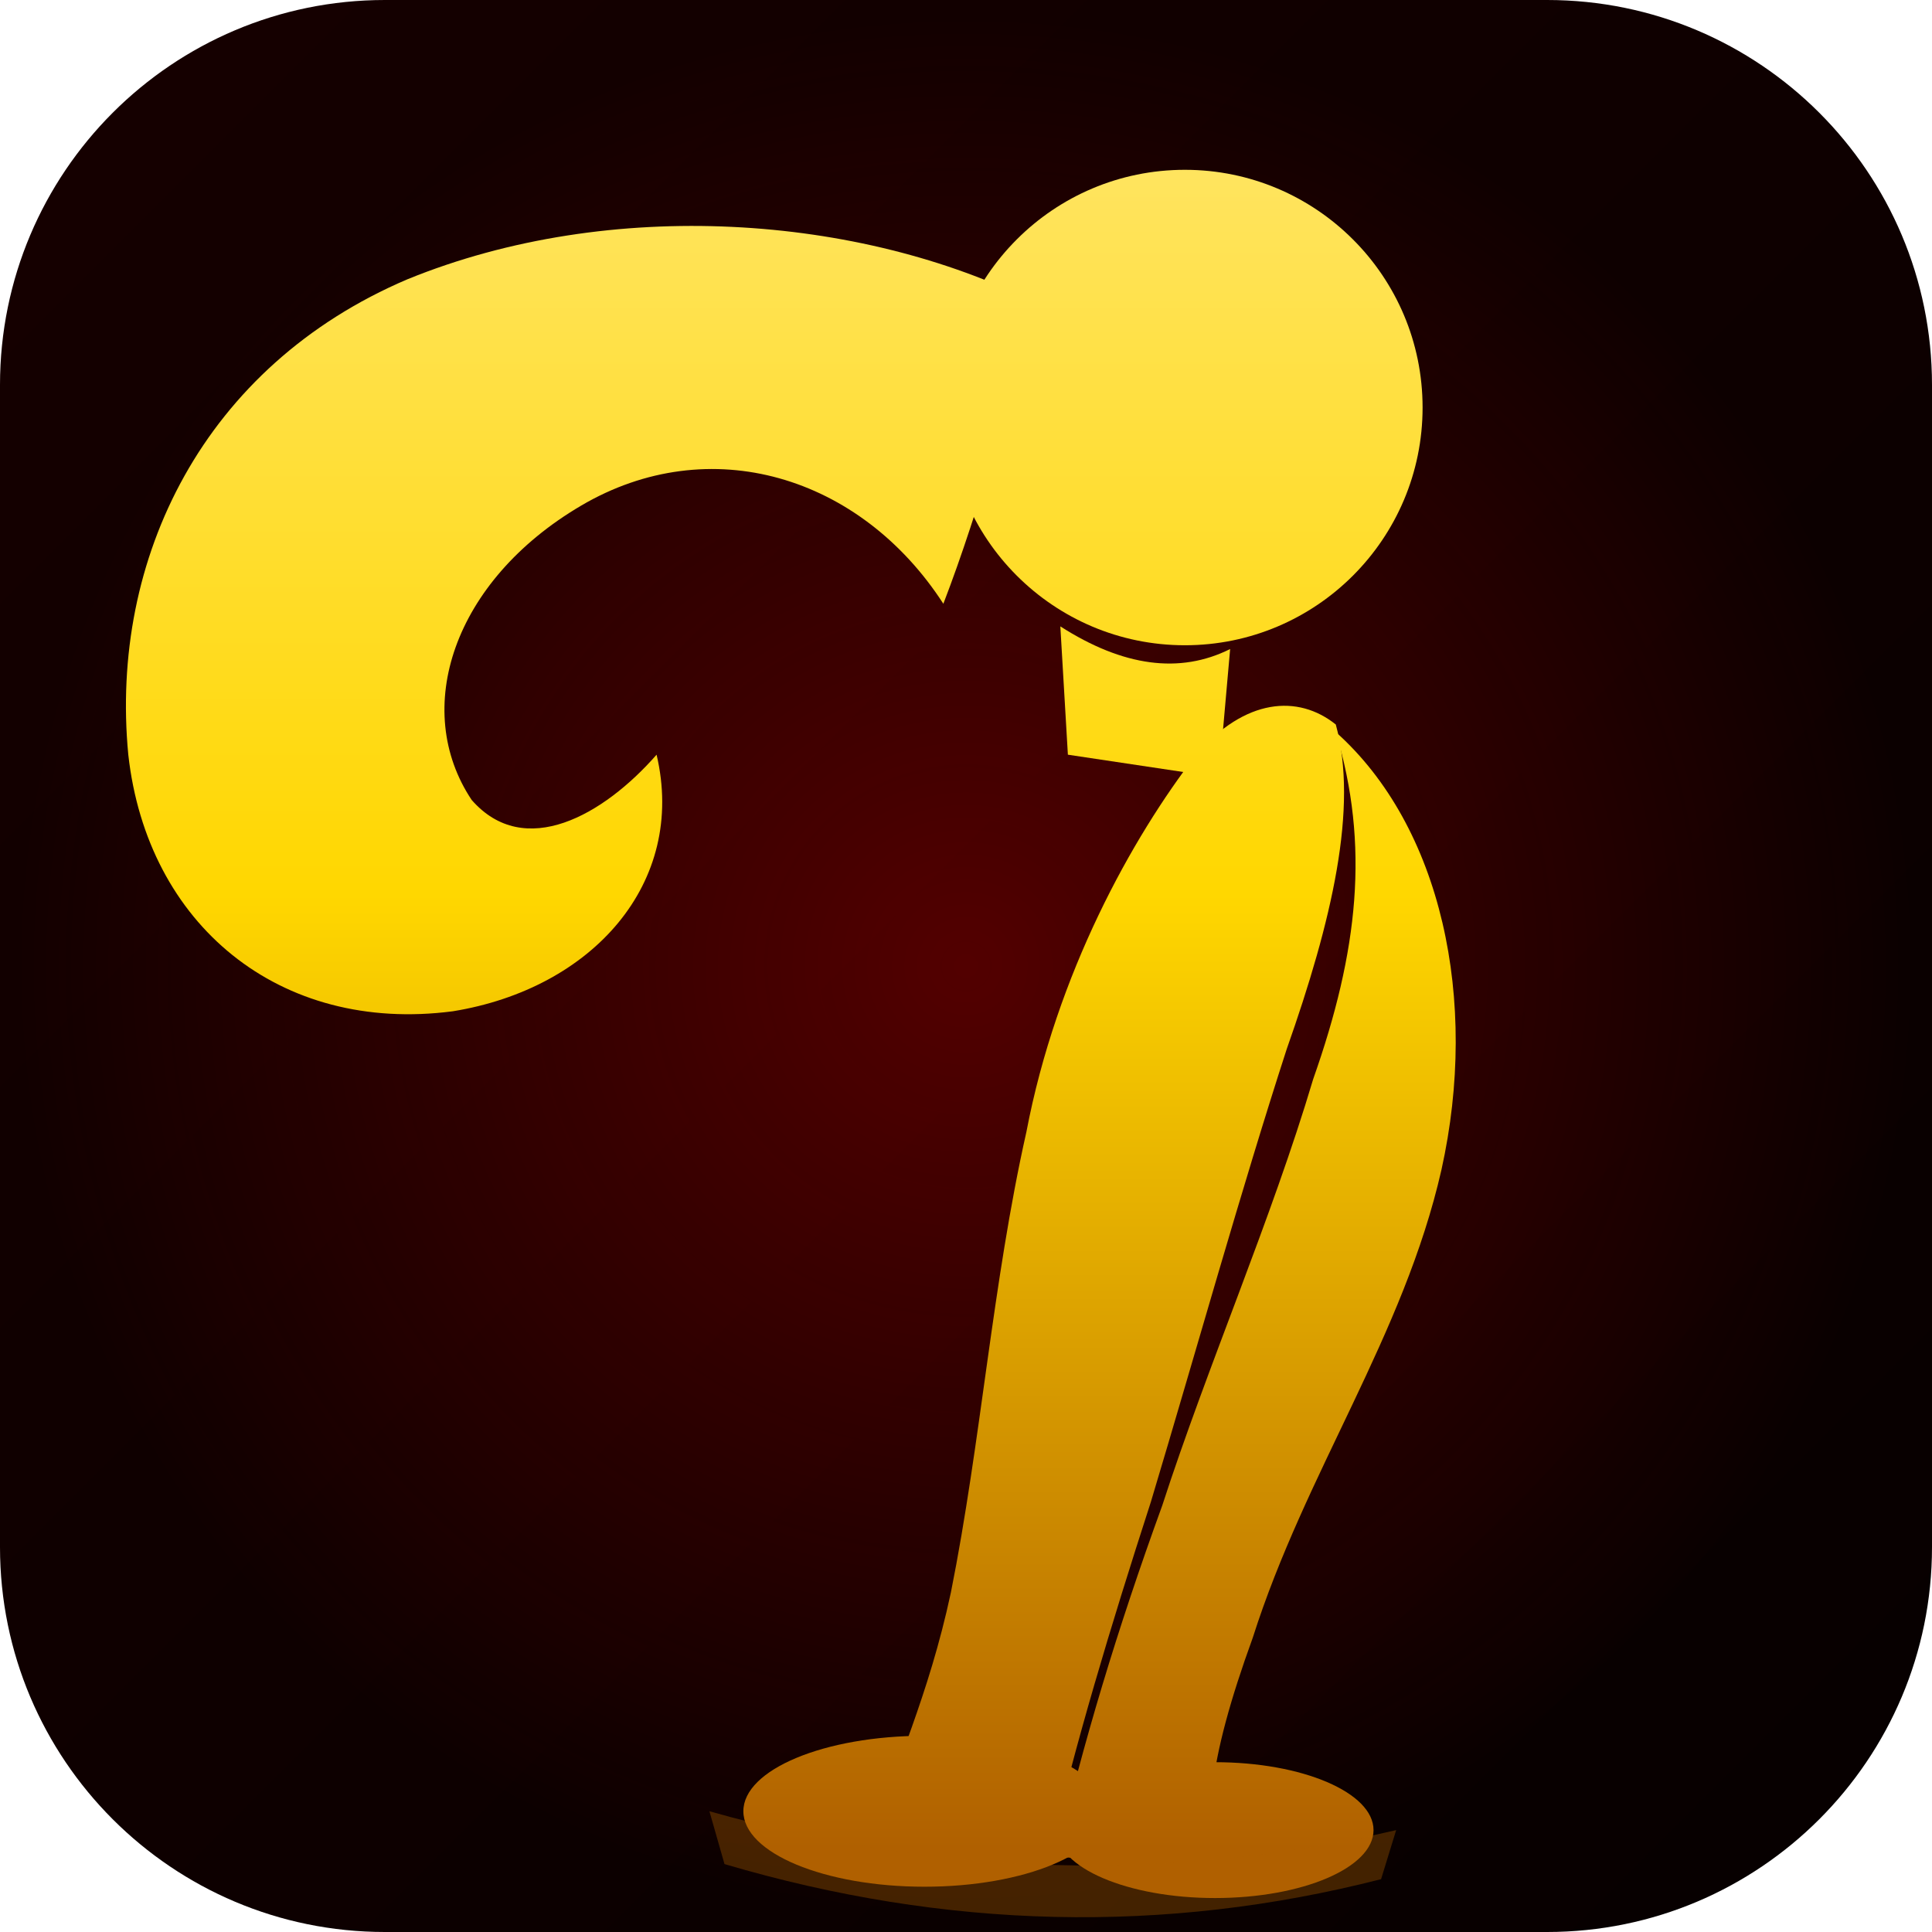
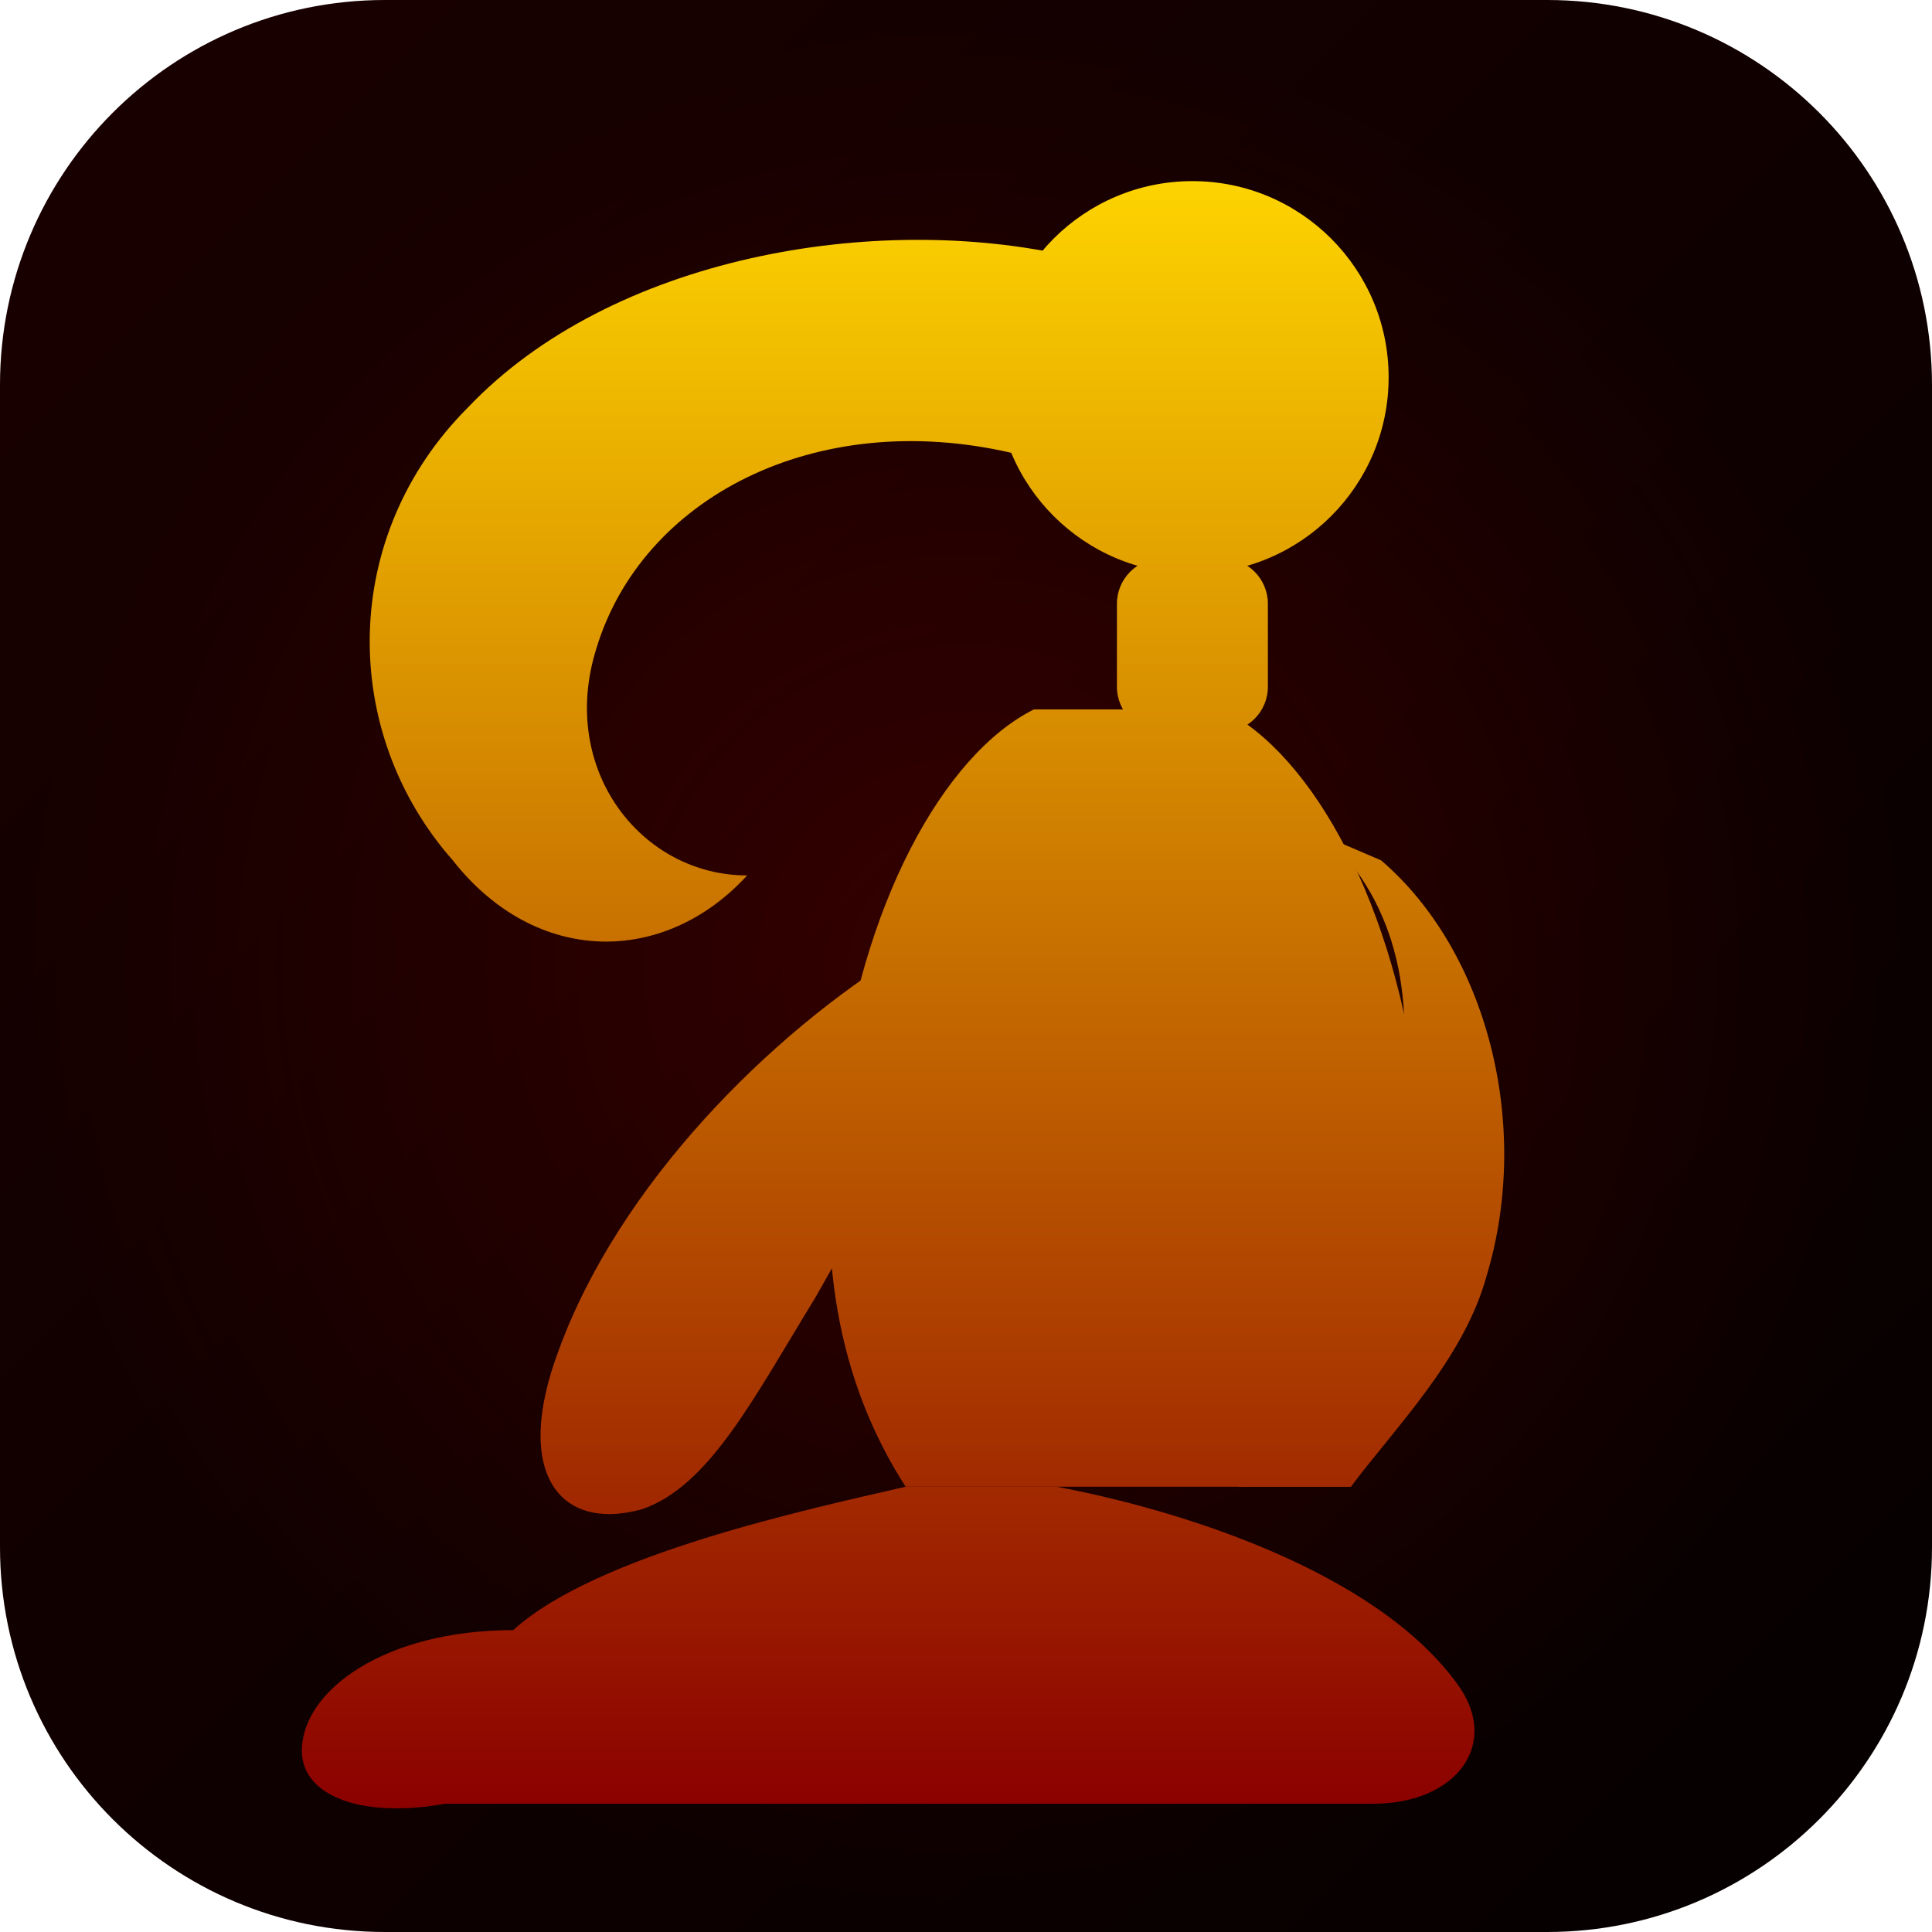
<svg xmlns="http://www.w3.org/2000/svg" width="512" height="512" viewBox="0 0 512 512" fill="none">
  <defs>
    <linearGradient id="bg" x1="0" y1="0" x2="512" y2="512" gradientUnits="userSpaceOnUse">
-       <stop stop-color="#160000" />
-       <stop offset="1" stop-color="#060000" />
+       <stop stop-color="#1a0000" />
+       <stop offset="1" stop-color="#050000" />
    </linearGradient>
-     <linearGradient id="g" x1="256" y1="30" x2="256" y2="490" gradientUnits="userSpaceOnUse">
-       <stop stop-color="#FFE566" />
-       <stop offset="0.45" stop-color="#FFD700" />
-       <stop offset="1" stop-color="#B06000" />
+     <linearGradient id="sil" x1="256" y1="40" x2="256" y2="480" gradientUnits="userSpaceOnUse">
+       <stop stop-color="#FFD700" />
+       <stop offset="1" stop-color="#8B0000" />
    </linearGradient>
-     <radialGradient id="gl" cx="256" cy="256" r="252" gradientUnits="userSpaceOnUse">
-       <stop stop-color="#8B0000" stop-opacity="0.55" />
+     <radialGradient id="glow" cx="256" cy="256" r="250" gradientUnits="userSpaceOnUse">
+       <stop stop-color="#8B0000" stop-opacity="0.3" />
      <stop offset="1" stop-color="#8B0000" stop-opacity="0" />
    </radialGradient>
  </defs>
  <rect width="512" height="512" rx="102" fill="url(#bg)" />
-   <rect width="512" height="512" rx="102" fill="url(#gl)" />
-   <path d="M 274 80 C 228 57 162 52 108 74 C 54 97 29 148 34 200 C 39 245 74 274 120 268 C 157 262 182 234 174 200 C 160 216 139 228 125 212 C 109 188 120 154 154 134 C 188 114 228 126 250 160 C 260 134 268 104 274 80 Z" fill="url(#g)" />
-   <circle cx="314" cy="108" r="63" fill="url(#g)" />
-   <path d="M 281 166 L 283 200 L 323 206 L 326 172 Q 306 182 281 166 Z" fill="url(#g)" />
-   <path d="M 317 200 C 300 222 280 258 272 300 C 263 340 260 382 252 422 C 246 450 237 468 232 486 L 278 492 C 285 462 294 432 305 398 C 317 358 329 315 341 278 C 353 244 360 214 354 192 C 344 184 330 185 317 200 Z" fill="url(#g)" />
-   <path d="M 354 194 C 382 219 392 265 382 310 C 372 354 346 390 332 434 C 320 467 318 486 325 496 L 280 492 C 287 462 296 432 308 399 C 320 362 337 323 348 286 C 360 252 363 224 354 194 Z" fill="url(#g)" />
-   <ellipse cx="245" cy="480" rx="48" ry="20" fill="url(#g)" />
-   <ellipse cx="322" cy="485" rx="42" ry="18" fill="url(#g)" />
-   <path d="M 188 480 Q 280 506 370 485 L 366 498 Q 280 520 192 494 Z" fill="url(#g)" opacity="0.35" />
+   <rect width="512" height="512" rx="102" fill="url(#glow)" />
+   <circle cx="316" cy="100" r="52" fill="url(#sil)" />
+   <path d="M 284 68 C 232 56 162 68 124 108 C 90 142 90 194 120 228 C 142 256 176 256 198 232 C 170 232 148 204 158 172 C 170 132 216 108 268 120 Z" fill="url(#sil)" />
+   <rect x="296" y="148" width="40" height="46" rx="12" fill="url(#sil)" />
+   <path d="M 274 188 C 250 200 228 240 222 292 C 216 332 222 366 240 394 L 358 394 C 376 366 382 332 376 292 C 370 240 348 200 324 188 Z" fill="url(#sil)" />
+   <path d="M 366 228 C 394 252 406 298 394 338 C 388 360 370 378 358 394 L 328 394 C 346 366 364 332 370 298 C 376 264 370 240 352 222 Z" fill="url(#sil)" />
+   <path d="M 240 394 C 214 400 158 412 136 432 C 118 450 124 474 146 478 L 364 478 C 386 478 398 462 386 446 C 364 416 312 400 280 394 Z" fill="url(#sil)" />
+   <path d="M 136 432 C 102 432 80 448 80 464 C 80 476 96 482 118 478 L 146 478 C 136 466 126 454 136 432 Z" fill="url(#sil)" />
+   <path d="M 240 252 C 204 274 164 314 148 358 C 136 390 148 406 170 400 C 188 394 200 370 216 344 C 234 312 256 276 274 260 Z" fill="url(#sil)" />
</svg>
